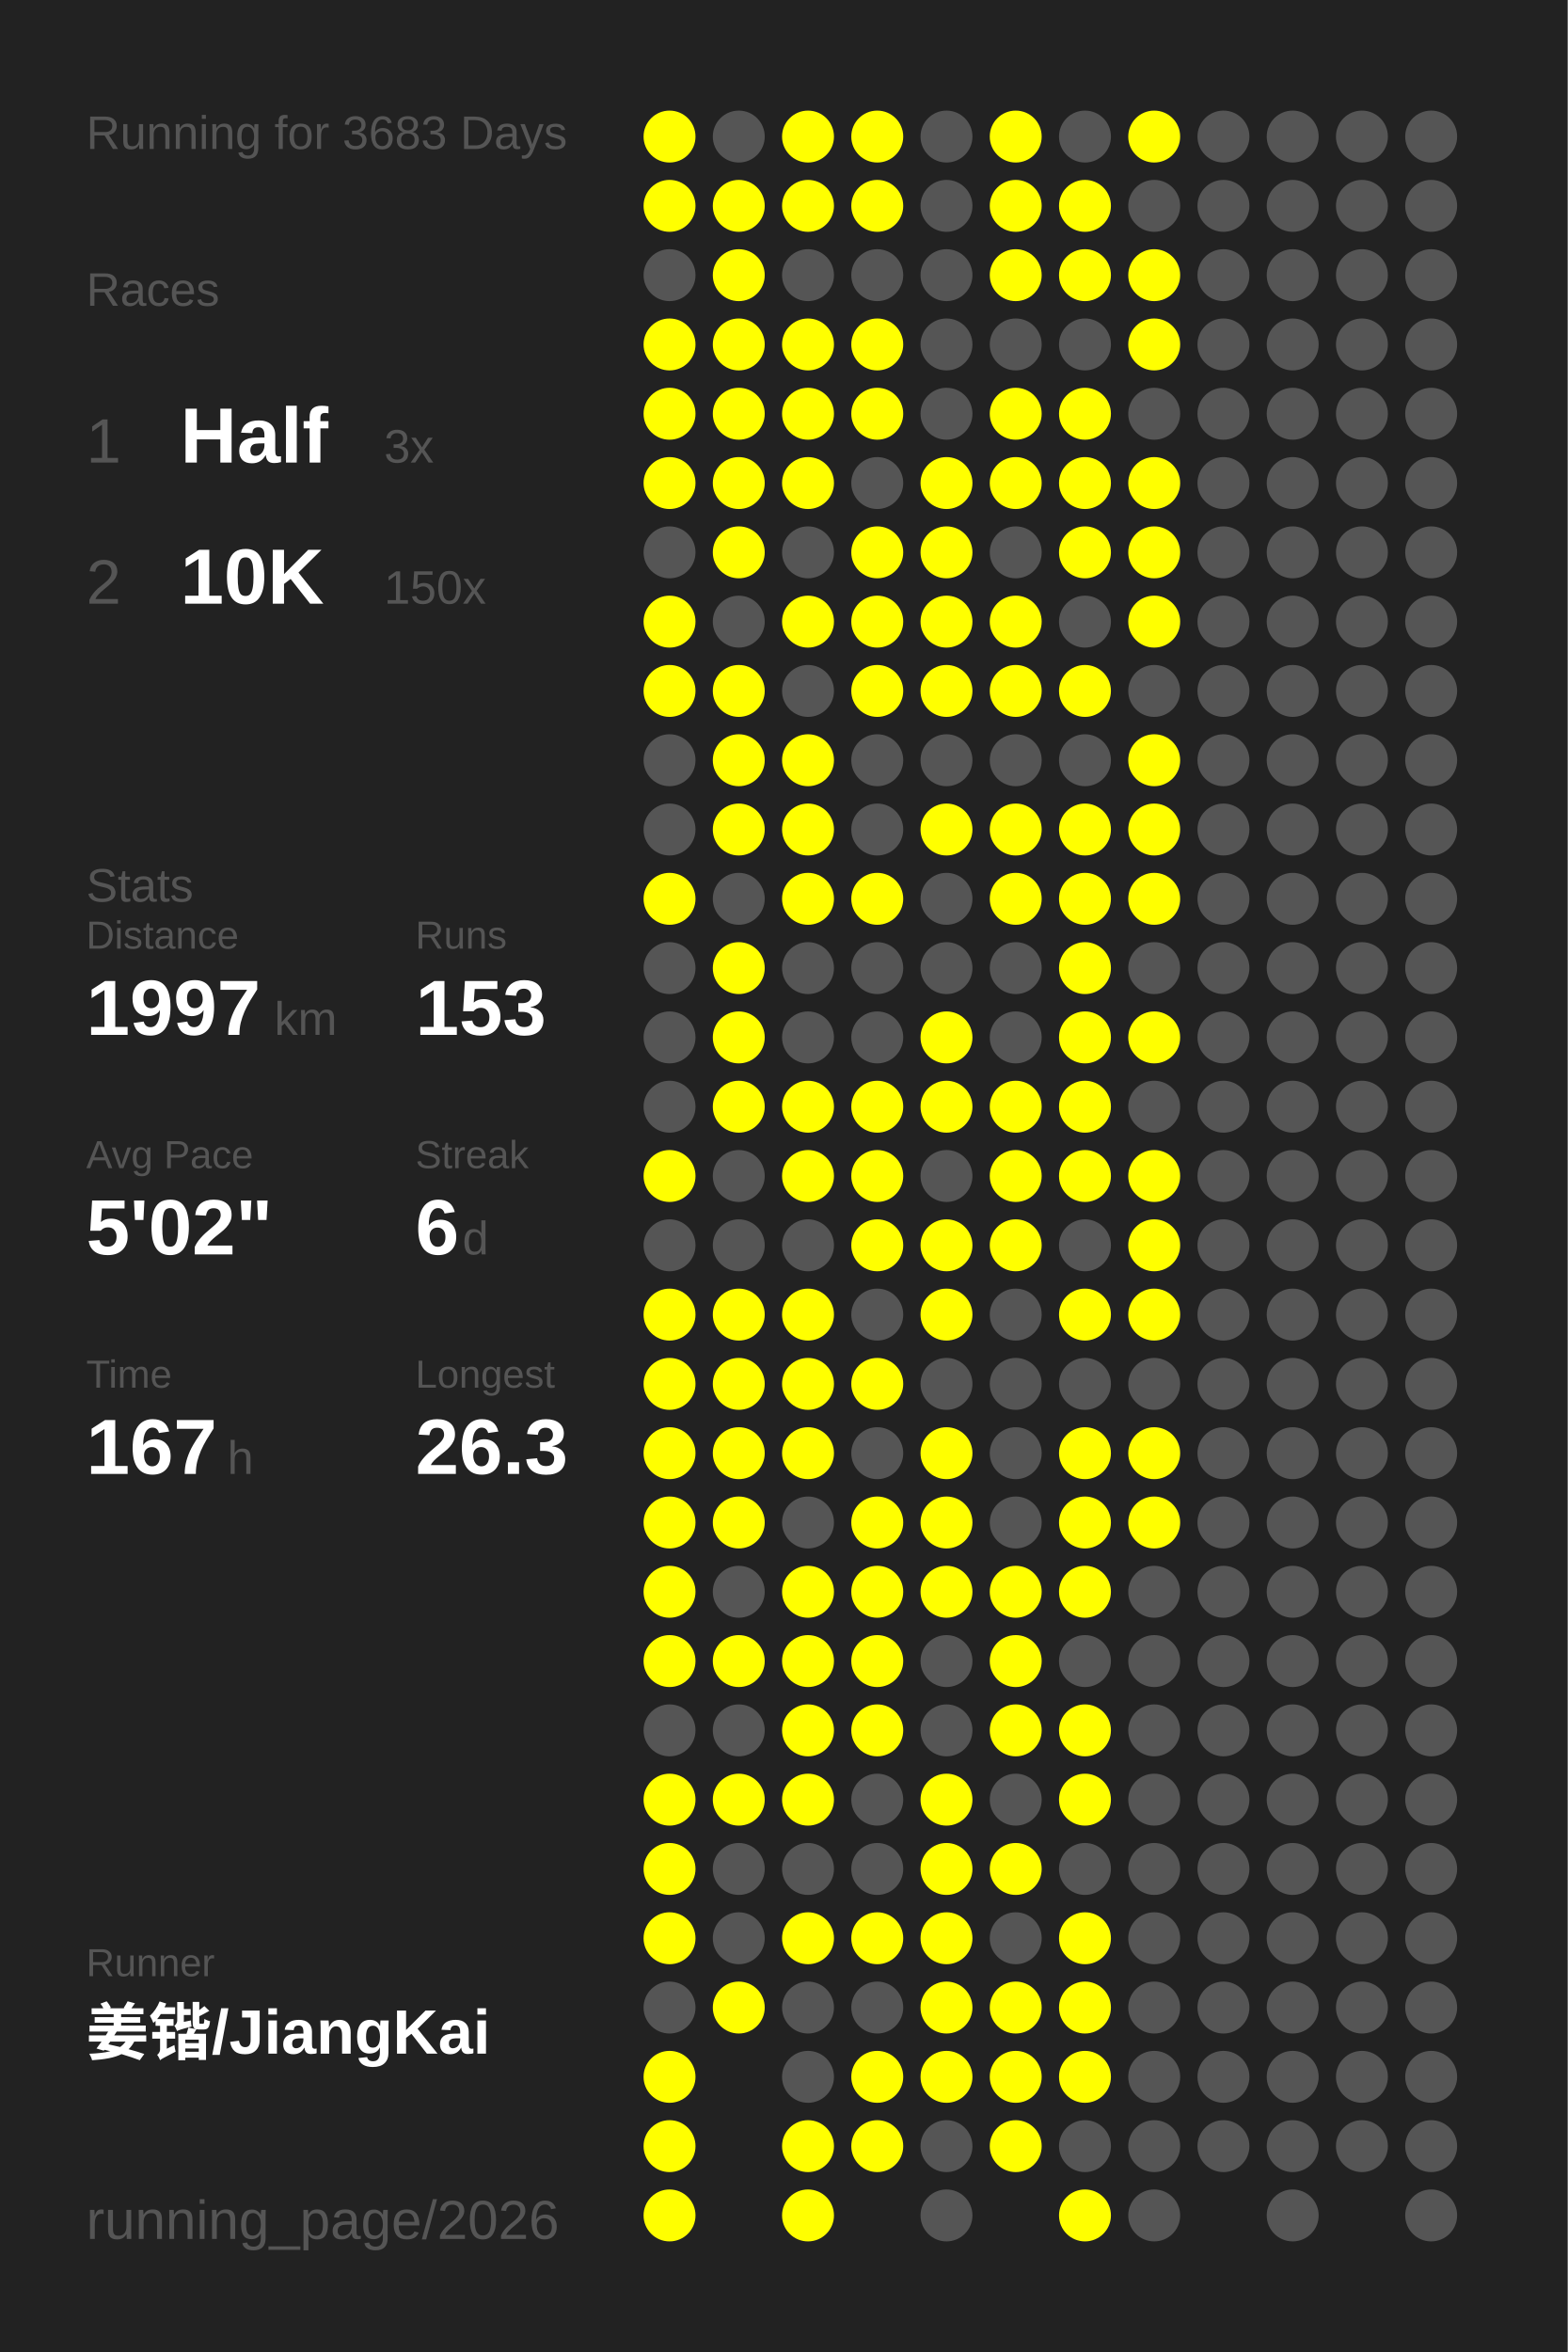
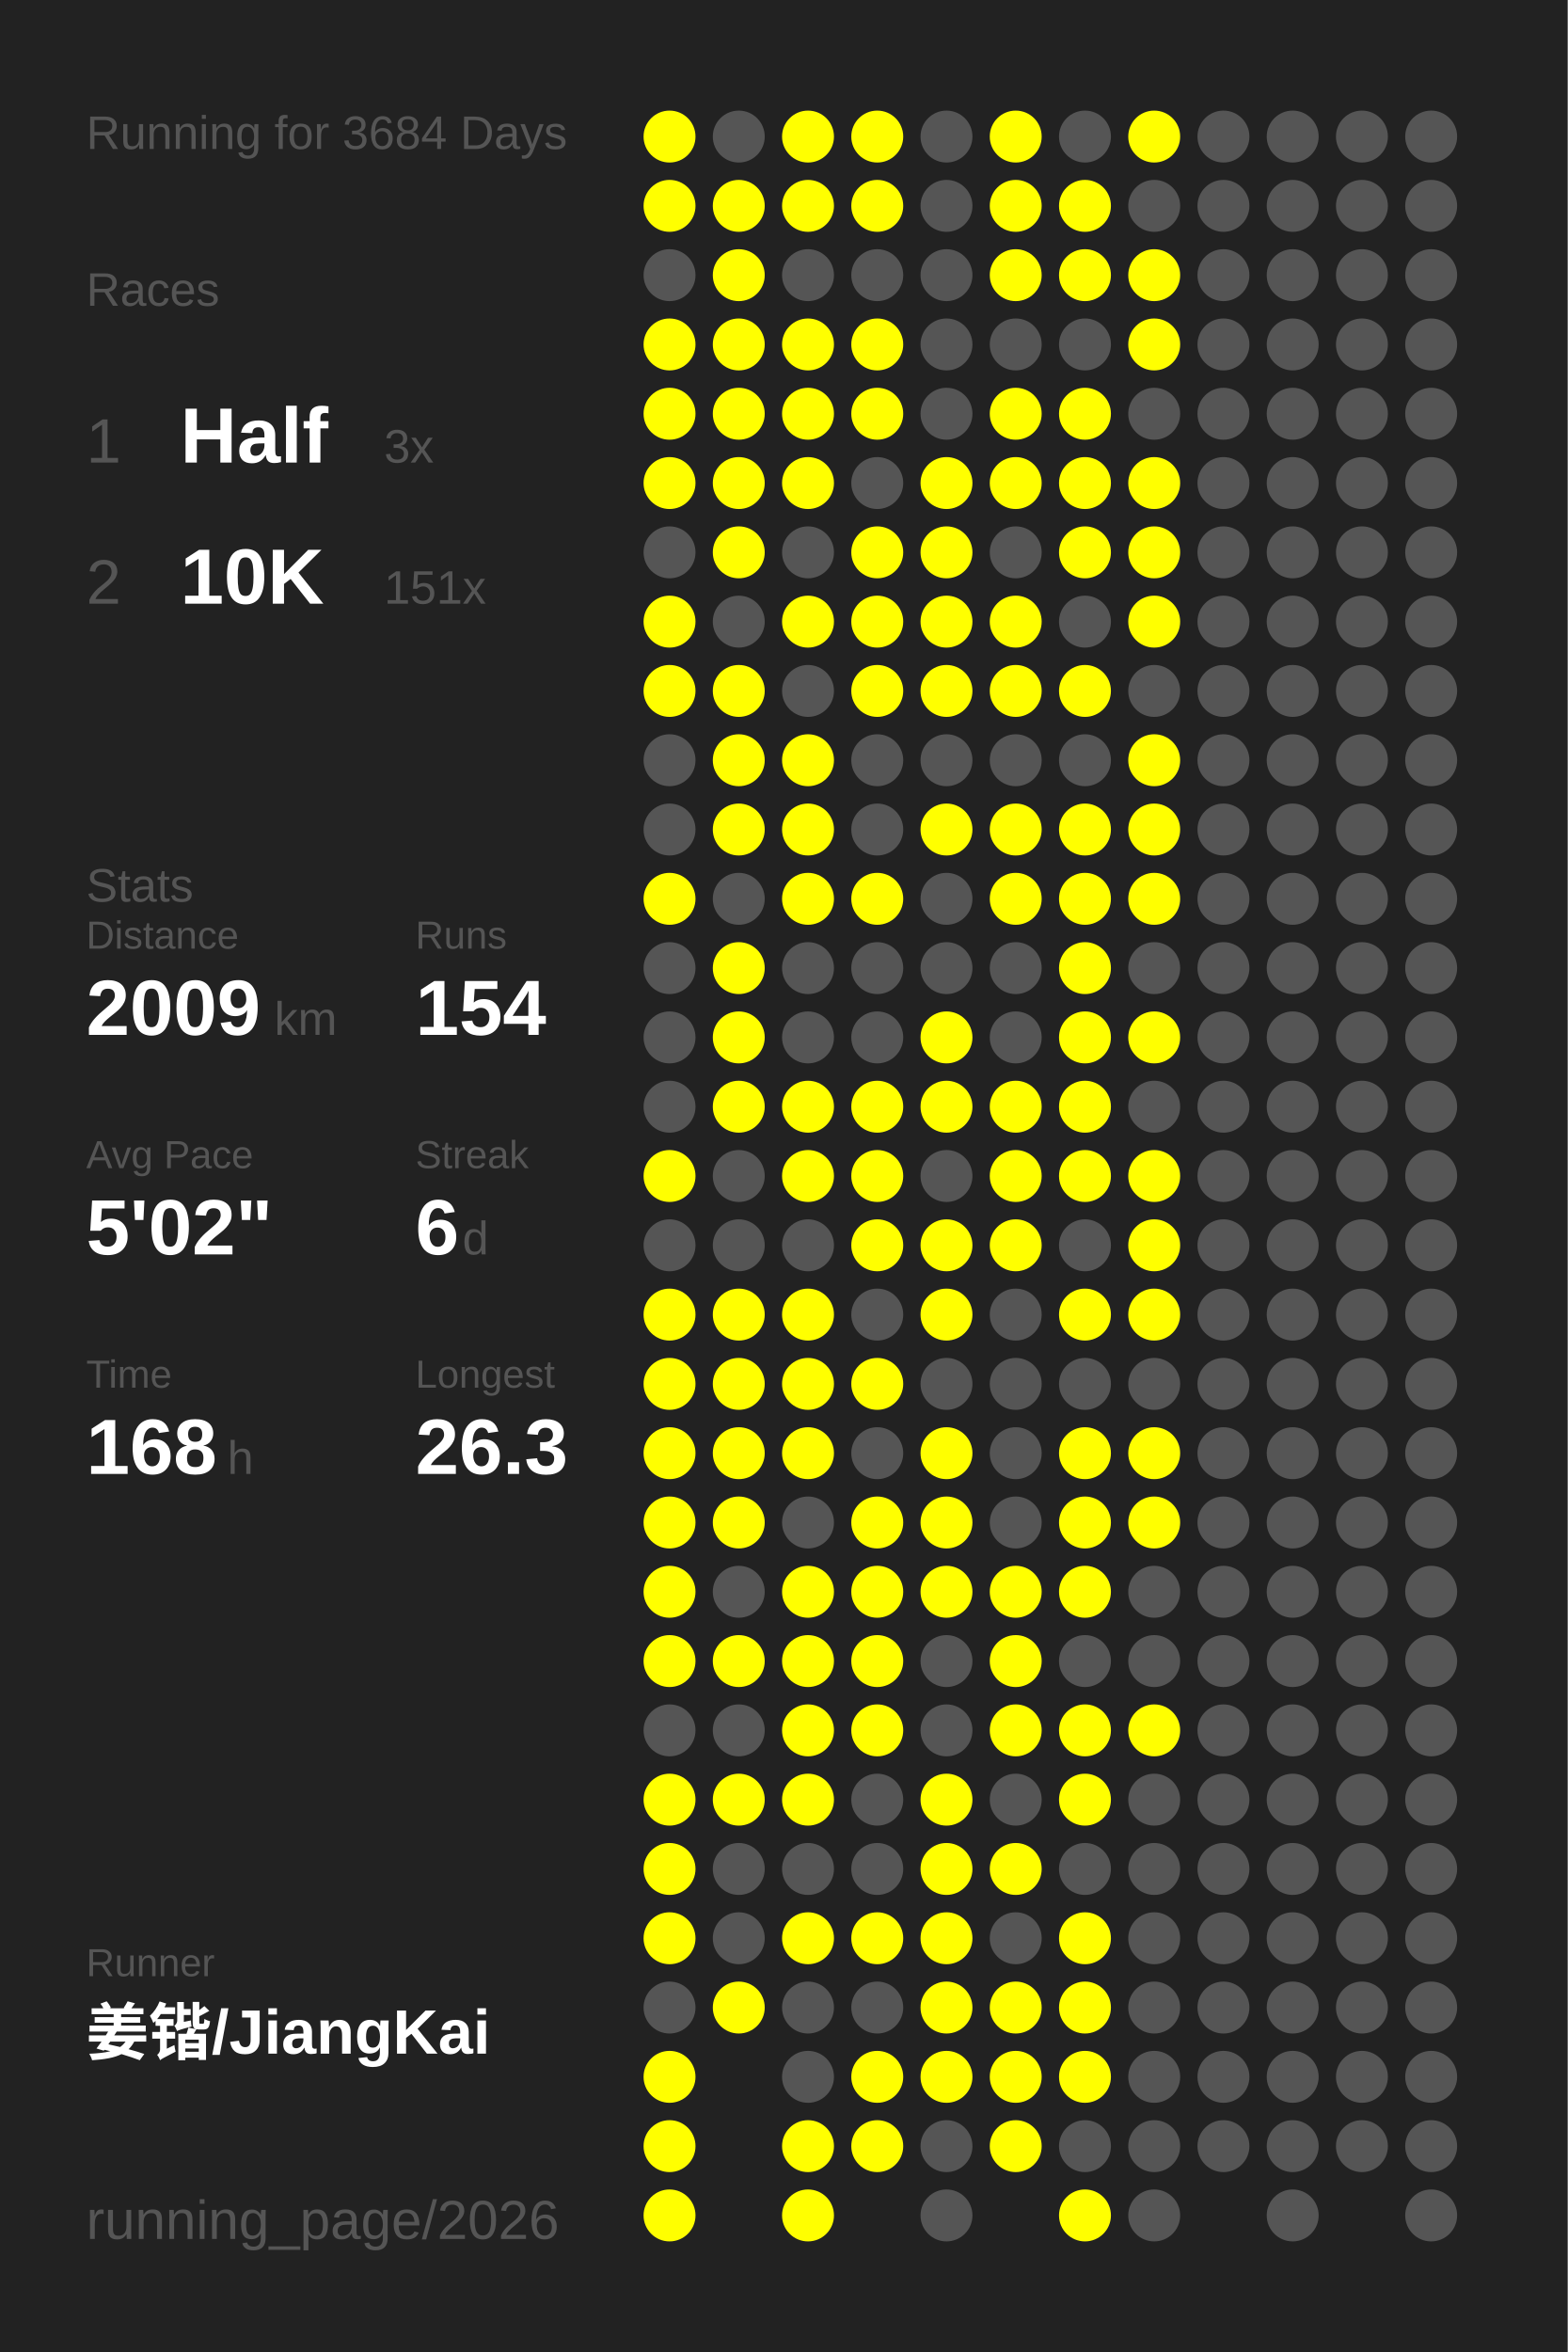
<svg xmlns="http://www.w3.org/2000/svg" baseProfile="full" height="300mm" version="1.1" viewBox="0,0,200,300" width="200mm">
  <defs />
  <rect fill="#222222" height="300" width="200" x="0" y="0" />
-   <text fill="#555555" style="font-size:6px; font-family:Arial;" x="11" y="19">Running for 3683 Days</text>
+   <text fill="#555555" style="font-size:6px; font-family:Arial;" x="11" y="19">Running for 3684 Days</text>
  <text fill="#555555" style="font-size:6px; font-family:Arial;" x="11" y="39">Races</text>
  <text fill="#555555" style="font-size:8px; font-family:Arial;" x="11" y="59">1</text>
  <text fill="#FFFFFF" style="font-size:10px; font-family:Arial; font-weight:bold;" x="23" y="59">Half</text>
  <text fill="#555555" style="font-size:6px; font-family:Arial;" x="49" y="59">3x</text>
  <text fill="#555555" style="font-size:8px; font-family:Arial;" x="11" y="77">2</text>
  <text fill="#FFFFFF" style="font-size:10px; font-family:Arial; font-weight:bold;" x="23" y="77">10K</text>
-   <text fill="#555555" style="font-size:6px; font-family:Arial;" x="49" y="77">150x</text>
+   <text fill="#555555" style="font-size:6px; font-family:Arial;" x="49" y="77">151x</text>
  <text fill="#555555" style="font-size:6px; font-family:Arial;" x="11" y="115">Stats</text>
  <text fill="#555555" style="font-size:5px; font-family:Arial;" x="11" y="121">Distance</text>
-   <text fill="#FFFFFF" style="font-size:10px; font-family:Arial; font-weight:bold;" x="11" y="132">1997</text>
+   <text fill="#FFFFFF" style="font-size:10px; font-family:Arial; font-weight:bold;" x="11" y="132">2009</text>
  <text fill="#555555" style="font-size:6px; font-family:Arial;" x="35" y="132">km</text>
  <text fill="#555555" style="font-size:5px; font-family:Arial;" x="53" y="121">Runs</text>
-   <text fill="#FFFFFF" style="font-size:10px; font-family:Arial; font-weight:bold;" x="53" y="132">153</text>
+   <text fill="#FFFFFF" style="font-size:10px; font-family:Arial; font-weight:bold;" x="53" y="132">154</text>
  <text fill="#555555" style="font-size:5px; font-family:Arial;" x="11" y="149">Avg Pace</text>
  <text fill="#FFFFFF" style="font-size:10px; font-family:Arial; font-weight:bold;" x="11" y="160">5'02"</text>
  <text fill="#555555" style="font-size:5px; font-family:Arial;" x="53" y="149">Streak</text>
  <text fill="#FFFFFF" style="font-size:10px; font-family:Arial; font-weight:bold;" x="53" y="160">6</text>
  <text fill="#555555" style="font-size:6px; font-family:Arial;" x="59" y="160">d</text>
  <text fill="#555555" style="font-size:5px; font-family:Arial;" x="11" y="177">Time</text>
-   <text fill="#FFFFFF" style="font-size:10px; font-family:Arial; font-weight:bold;" x="11" y="188">167</text>
+   <text fill="#FFFFFF" style="font-size:10px; font-family:Arial; font-weight:bold;" x="11" y="188">168</text>
  <text fill="#555555" style="font-size:6px; font-family:Arial;" x="29" y="188">h</text>
  <text fill="#555555" style="font-size:5px; font-family:Arial;" x="53" y="177">Longest</text>
  <text fill="#FFFFFF" style="font-size:10px; font-family:Arial; font-weight:bold;" x="53" y="188">26.3</text>
  <text fill="#555555" style="font-size:5px; font-family:Arial;" x="11" y="252.065">Runner</text>
  <text fill="#FFFFFF" style="font-size:8px; font-family:Arial; font-weight:bold;" x="11" y="262.065">姜锴/JiangKai</text>
  <text fill="#555555" style="font-size:7px; font-family:Arial;" x="11" y="285.581">running_page/2026</text>
  <circle cx="85.417" cy="17.419" fill="#FFFF00" r="3.312" />
  <circle cx="85.417" cy="26.258" fill="#FFFF00" r="3.312" />
  <circle cx="85.417" cy="35.097" fill="#555555" r="3.312" />
  <circle cx="85.417" cy="43.935" fill="#FFFF00" r="3.312" />
  <circle cx="85.417" cy="52.774" fill="#FFFF00" r="3.312" />
  <circle cx="85.417" cy="61.613" fill="#FFFF00" r="3.312" />
  <circle cx="85.417" cy="70.452" fill="#555555" r="3.312" />
  <circle cx="85.417" cy="79.29" fill="#FFFF00" r="3.312" />
  <circle cx="85.417" cy="88.129" fill="#FFFF00" r="3.312" />
  <circle cx="85.417" cy="96.968" fill="#555555" r="3.312" />
  <circle cx="85.417" cy="105.806" fill="#555555" r="3.312" />
  <circle cx="85.417" cy="114.645" fill="#FFFF00" r="3.312" />
  <circle cx="85.417" cy="123.484" fill="#555555" r="3.312" />
  <circle cx="85.417" cy="132.323" fill="#555555" r="3.312" />
  <circle cx="85.417" cy="141.161" fill="#555555" r="3.312" />
  <circle cx="85.417" cy="150" fill="#FFFF00" r="3.312" />
  <circle cx="85.417" cy="158.839" fill="#555555" r="3.312" />
  <circle cx="85.417" cy="167.677" fill="#FFFF00" r="3.312" />
  <circle cx="85.417" cy="176.516" fill="#FFFF00" r="3.312" />
  <circle cx="85.417" cy="185.355" fill="#FFFF00" r="3.312" />
  <circle cx="85.417" cy="194.194" fill="#FFFF00" r="3.312" />
  <circle cx="85.417" cy="203.032" fill="#FFFF00" r="3.312" />
  <circle cx="85.417" cy="211.871" fill="#FFFF00" r="3.312" />
  <circle cx="85.417" cy="220.71" fill="#555555" r="3.312" />
  <circle cx="85.417" cy="229.548" fill="#FFFF00" r="3.312" />
  <circle cx="85.417" cy="238.387" fill="#FFFF00" r="3.312" />
  <circle cx="85.417" cy="247.226" fill="#FFFF00" r="3.312" />
  <circle cx="85.417" cy="256.065" fill="#555555" r="3.312" />
  <circle cx="85.417" cy="264.903" fill="#FFFF00" r="3.312" />
  <circle cx="85.417" cy="273.742" fill="#FFFF00" r="3.312" />
  <circle cx="85.417" cy="282.581" fill="#FFFF00" r="3.312" />
  <circle cx="94.25" cy="17.419" fill="#555555" r="3.312" />
  <circle cx="94.25" cy="26.258" fill="#FFFF00" r="3.312" />
  <circle cx="94.25" cy="35.097" fill="#FFFF00" r="3.312" />
  <circle cx="94.25" cy="43.935" fill="#FFFF00" r="3.312" />
  <circle cx="94.25" cy="52.774" fill="#FFFF00" r="3.312" />
  <circle cx="94.25" cy="61.613" fill="#FFFF00" r="3.312" />
  <circle cx="94.25" cy="70.452" fill="#FFFF00" r="3.312" />
  <circle cx="94.25" cy="79.29" fill="#555555" r="3.312" />
  <circle cx="94.25" cy="88.129" fill="#FFFF00" r="3.312" />
  <circle cx="94.25" cy="96.968" fill="#FFFF00" r="3.312" />
  <circle cx="94.25" cy="105.806" fill="#FFFF00" r="3.312" />
  <circle cx="94.25" cy="114.645" fill="#555555" r="3.312" />
  <circle cx="94.25" cy="123.484" fill="#FFFF00" r="3.312" />
  <circle cx="94.25" cy="132.323" fill="#FFFF00" r="3.312" />
  <circle cx="94.25" cy="141.161" fill="#FFFF00" r="3.312" />
  <circle cx="94.25" cy="150" fill="#555555" r="3.312" />
  <circle cx="94.25" cy="158.839" fill="#555555" r="3.312" />
  <circle cx="94.25" cy="167.677" fill="#FFFF00" r="3.312" />
  <circle cx="94.25" cy="176.516" fill="#FFFF00" r="3.312" />
  <circle cx="94.25" cy="185.355" fill="#FFFF00" r="3.312" />
  <circle cx="94.25" cy="194.194" fill="#FFFF00" r="3.312" />
  <circle cx="94.25" cy="203.032" fill="#555555" r="3.312" />
  <circle cx="94.25" cy="211.871" fill="#FFFF00" r="3.312" />
  <circle cx="94.25" cy="220.71" fill="#555555" r="3.312" />
  <circle cx="94.25" cy="229.548" fill="#FFFF00" r="3.312" />
  <circle cx="94.25" cy="238.387" fill="#555555" r="3.312" />
  <circle cx="94.25" cy="247.226" fill="#555555" r="3.312" />
  <circle cx="94.25" cy="256.065" fill="#FFFF00" r="3.312" />
  <circle cx="103.083" cy="17.419" fill="#FFFF00" r="3.312" />
  <circle cx="103.083" cy="26.258" fill="#FFFF00" r="3.312" />
  <circle cx="103.083" cy="35.097" fill="#555555" r="3.312" />
  <circle cx="103.083" cy="43.935" fill="#FFFF00" r="3.312" />
  <circle cx="103.083" cy="52.774" fill="#FFFF00" r="3.312" />
  <circle cx="103.083" cy="61.613" fill="#FFFF00" r="3.312" />
  <circle cx="103.083" cy="70.452" fill="#555555" r="3.312" />
  <circle cx="103.083" cy="79.29" fill="#FFFF00" r="3.312" />
  <circle cx="103.083" cy="88.129" fill="#555555" r="3.312" />
  <circle cx="103.083" cy="96.968" fill="#FFFF00" r="3.312" />
  <circle cx="103.083" cy="105.806" fill="#FFFF00" r="3.312" />
  <circle cx="103.083" cy="114.645" fill="#FFFF00" r="3.312" />
  <circle cx="103.083" cy="123.484" fill="#555555" r="3.312" />
  <circle cx="103.083" cy="132.323" fill="#555555" r="3.312" />
  <circle cx="103.083" cy="141.161" fill="#FFFF00" r="3.312" />
  <circle cx="103.083" cy="150" fill="#FFFF00" r="3.312" />
  <circle cx="103.083" cy="158.839" fill="#555555" r="3.312" />
  <circle cx="103.083" cy="167.677" fill="#FFFF00" r="3.312" />
  <circle cx="103.083" cy="176.516" fill="#FFFF00" r="3.312" />
  <circle cx="103.083" cy="185.355" fill="#FFFF00" r="3.312" />
  <circle cx="103.083" cy="194.194" fill="#555555" r="3.312" />
  <circle cx="103.083" cy="203.032" fill="#FFFF00" r="3.312" />
  <circle cx="103.083" cy="211.871" fill="#FFFF00" r="3.312" />
  <circle cx="103.083" cy="220.71" fill="#FFFF00" r="3.312" />
  <circle cx="103.083" cy="229.548" fill="#FFFF00" r="3.312" />
  <circle cx="103.083" cy="238.387" fill="#555555" r="3.312" />
  <circle cx="103.083" cy="247.226" fill="#FFFF00" r="3.312" />
  <circle cx="103.083" cy="256.065" fill="#555555" r="3.312" />
  <circle cx="103.083" cy="264.903" fill="#555555" r="3.312" />
  <circle cx="103.083" cy="273.742" fill="#FFFF00" r="3.312" />
  <circle cx="103.083" cy="282.581" fill="#FFFF00" r="3.312" />
  <circle cx="111.917" cy="17.419" fill="#FFFF00" r="3.312" />
  <circle cx="111.917" cy="26.258" fill="#FFFF00" r="3.312" />
  <circle cx="111.917" cy="35.097" fill="#555555" r="3.312" />
  <circle cx="111.917" cy="43.935" fill="#FFFF00" r="3.312" />
  <circle cx="111.917" cy="52.774" fill="#FFFF00" r="3.312" />
  <circle cx="111.917" cy="61.613" fill="#555555" r="3.312" />
  <circle cx="111.917" cy="70.452" fill="#FFFF00" r="3.312" />
  <circle cx="111.917" cy="79.29" fill="#FFFF00" r="3.312" />
  <circle cx="111.917" cy="88.129" fill="#FFFF00" r="3.312" />
  <circle cx="111.917" cy="96.968" fill="#555555" r="3.312" />
  <circle cx="111.917" cy="105.806" fill="#555555" r="3.312" />
  <circle cx="111.917" cy="114.645" fill="#FFFF00" r="3.312" />
  <circle cx="111.917" cy="123.484" fill="#555555" r="3.312" />
  <circle cx="111.917" cy="132.323" fill="#555555" r="3.312" />
  <circle cx="111.917" cy="141.161" fill="#FFFF00" r="3.312" />
  <circle cx="111.917" cy="150" fill="#FFFF00" r="3.312" />
  <circle cx="111.917" cy="158.839" fill="#FFFF00" r="3.312" />
  <circle cx="111.917" cy="167.677" fill="#555555" r="3.312" />
  <circle cx="111.917" cy="176.516" fill="#FFFF00" r="3.312" />
  <circle cx="111.917" cy="185.355" fill="#555555" r="3.312" />
  <circle cx="111.917" cy="194.194" fill="#FFFF00" r="3.312" />
  <circle cx="111.917" cy="203.032" fill="#FFFF00" r="3.312" />
  <circle cx="111.917" cy="211.871" fill="#FFFF00" r="3.312" />
  <circle cx="111.917" cy="220.71" fill="#FFFF00" r="3.312" />
  <circle cx="111.917" cy="229.548" fill="#555555" r="3.312" />
  <circle cx="111.917" cy="238.387" fill="#555555" r="3.312" />
  <circle cx="111.917" cy="247.226" fill="#FFFF00" r="3.312" />
  <circle cx="111.917" cy="256.065" fill="#555555" r="3.312" />
  <circle cx="111.917" cy="264.903" fill="#FFFF00" r="3.312" />
  <circle cx="111.917" cy="273.742" fill="#FFFF00" r="3.312" />
  <circle cx="120.75" cy="17.419" fill="#555555" r="3.312" />
  <circle cx="120.75" cy="26.258" fill="#555555" r="3.312" />
  <circle cx="120.75" cy="35.097" fill="#555555" r="3.312" />
  <circle cx="120.75" cy="43.935" fill="#555555" r="3.312" />
  <circle cx="120.75" cy="52.774" fill="#555555" r="3.312" />
  <circle cx="120.75" cy="61.613" fill="#FFFF00" r="3.312" />
  <circle cx="120.75" cy="70.452" fill="#FFFF00" r="3.312" />
  <circle cx="120.75" cy="79.29" fill="#FFFF00" r="3.312" />
  <circle cx="120.75" cy="88.129" fill="#FFFF00" r="3.312" />
  <circle cx="120.75" cy="96.968" fill="#555555" r="3.312" />
  <circle cx="120.75" cy="105.806" fill="#FFFF00" r="3.312" />
  <circle cx="120.75" cy="114.645" fill="#555555" r="3.312" />
  <circle cx="120.75" cy="123.484" fill="#555555" r="3.312" />
  <circle cx="120.75" cy="132.323" fill="#FFFF00" r="3.312" />
  <circle cx="120.75" cy="141.161" fill="#FFFF00" r="3.312" />
  <circle cx="120.75" cy="150" fill="#555555" r="3.312" />
  <circle cx="120.75" cy="158.839" fill="#FFFF00" r="3.312" />
  <circle cx="120.75" cy="167.677" fill="#FFFF00" r="3.312" />
  <circle cx="120.75" cy="176.516" fill="#555555" r="3.312" />
  <circle cx="120.75" cy="185.355" fill="#FFFF00" r="3.312" />
  <circle cx="120.75" cy="194.194" fill="#FFFF00" r="3.312" />
  <circle cx="120.75" cy="203.032" fill="#FFFF00" r="3.312" />
  <circle cx="120.75" cy="211.871" fill="#555555" r="3.312" />
  <circle cx="120.75" cy="220.71" fill="#555555" r="3.312" />
  <circle cx="120.75" cy="229.548" fill="#FFFF00" r="3.312" />
  <circle cx="120.75" cy="238.387" fill="#FFFF00" r="3.312" />
  <circle cx="120.75" cy="247.226" fill="#FFFF00" r="3.312" />
  <circle cx="120.75" cy="256.065" fill="#FFFF00" r="3.312" />
  <circle cx="120.75" cy="264.903" fill="#FFFF00" r="3.312" />
  <circle cx="120.75" cy="273.742" fill="#555555" r="3.312" />
  <circle cx="120.75" cy="282.581" fill="#555555" r="3.312" />
  <circle cx="129.583" cy="17.419" fill="#FFFF00" r="3.312" />
  <circle cx="129.583" cy="26.258" fill="#FFFF00" r="3.312" />
  <circle cx="129.583" cy="35.097" fill="#FFFF00" r="3.312" />
  <circle cx="129.583" cy="43.935" fill="#555555" r="3.312" />
  <circle cx="129.583" cy="52.774" fill="#FFFF00" r="3.312" />
  <circle cx="129.583" cy="61.613" fill="#FFFF00" r="3.312" />
  <circle cx="129.583" cy="70.452" fill="#555555" r="3.312" />
  <circle cx="129.583" cy="79.29" fill="#FFFF00" r="3.312" />
  <circle cx="129.583" cy="88.129" fill="#FFFF00" r="3.312" />
  <circle cx="129.583" cy="96.968" fill="#555555" r="3.312" />
  <circle cx="129.583" cy="105.806" fill="#FFFF00" r="3.312" />
  <circle cx="129.583" cy="114.645" fill="#FFFF00" r="3.312" />
  <circle cx="129.583" cy="123.484" fill="#555555" r="3.312" />
  <circle cx="129.583" cy="132.323" fill="#555555" r="3.312" />
  <circle cx="129.583" cy="141.161" fill="#FFFF00" r="3.312" />
  <circle cx="129.583" cy="150" fill="#FFFF00" r="3.312" />
  <circle cx="129.583" cy="158.839" fill="#FFFF00" r="3.312" />
  <circle cx="129.583" cy="167.677" fill="#555555" r="3.312" />
  <circle cx="129.583" cy="176.516" fill="#555555" r="3.312" />
  <circle cx="129.583" cy="185.355" fill="#555555" r="3.312" />
  <circle cx="129.583" cy="194.194" fill="#555555" r="3.312" />
  <circle cx="129.583" cy="203.032" fill="#FFFF00" r="3.312" />
  <circle cx="129.583" cy="211.871" fill="#FFFF00" r="3.312" />
  <circle cx="129.583" cy="220.71" fill="#FFFF00" r="3.312" />
  <circle cx="129.583" cy="229.548" fill="#555555" r="3.312" />
  <circle cx="129.583" cy="238.387" fill="#FFFF00" r="3.312" />
  <circle cx="129.583" cy="247.226" fill="#555555" r="3.312" />
  <circle cx="129.583" cy="256.065" fill="#FFFF00" r="3.312" />
  <circle cx="129.583" cy="264.903" fill="#FFFF00" r="3.312" />
  <circle cx="129.583" cy="273.742" fill="#FFFF00" r="3.312" />
  <circle cx="138.417" cy="17.419" fill="#555555" r="3.312" />
  <circle cx="138.417" cy="26.258" fill="#FFFF00" r="3.312" />
  <circle cx="138.417" cy="35.097" fill="#FFFF00" r="3.312" />
  <circle cx="138.417" cy="43.935" fill="#555555" r="3.312" />
  <circle cx="138.417" cy="52.774" fill="#FFFF00" r="3.312" />
  <circle cx="138.417" cy="61.613" fill="#FFFF00" r="3.312" />
  <circle cx="138.417" cy="70.452" fill="#FFFF00" r="3.312" />
  <circle cx="138.417" cy="79.29" fill="#555555" r="3.312" />
  <circle cx="138.417" cy="88.129" fill="#FFFF00" r="3.312" />
  <circle cx="138.417" cy="96.968" fill="#555555" r="3.312" />
  <circle cx="138.417" cy="105.806" fill="#FFFF00" r="3.312" />
  <circle cx="138.417" cy="114.645" fill="#FFFF00" r="3.312" />
  <circle cx="138.417" cy="123.484" fill="#FFFF00" r="3.312" />
  <circle cx="138.417" cy="132.323" fill="#FFFF00" r="3.312" />
  <circle cx="138.417" cy="141.161" fill="#FFFF00" r="3.312" />
  <circle cx="138.417" cy="150" fill="#FFFF00" r="3.312" />
  <circle cx="138.417" cy="158.839" fill="#555555" r="3.312" />
  <circle cx="138.417" cy="167.677" fill="#FFFF00" r="3.312" />
  <circle cx="138.417" cy="176.516" fill="#555555" r="3.312" />
  <circle cx="138.417" cy="185.355" fill="#FFFF00" r="3.312" />
  <circle cx="138.417" cy="194.194" fill="#FFFF00" r="3.312" />
  <circle cx="138.417" cy="203.032" fill="#FFFF00" r="3.312" />
  <circle cx="138.417" cy="211.871" fill="#555555" r="3.312" />
  <circle cx="138.417" cy="220.71" fill="#FFFF00" r="3.312" />
  <circle cx="138.417" cy="229.548" fill="#FFFF00" r="3.312" />
  <circle cx="138.417" cy="238.387" fill="#555555" r="3.312" />
  <circle cx="138.417" cy="247.226" fill="#FFFF00" r="3.312" />
  <circle cx="138.417" cy="256.065" fill="#FFFF00" r="3.312" />
  <circle cx="138.417" cy="264.903" fill="#FFFF00" r="3.312" />
  <circle cx="138.417" cy="273.742" fill="#555555" r="3.312" />
  <circle cx="138.417" cy="282.581" fill="#FFFF00" r="3.312" />
  <circle cx="147.25" cy="17.419" fill="#FFFF00" r="3.312" />
  <circle cx="147.25" cy="26.258" fill="#555555" r="3.312" />
  <circle cx="147.25" cy="35.097" fill="#FFFF00" r="3.312" />
  <circle cx="147.25" cy="43.935" fill="#FFFF00" r="3.312" />
  <circle cx="147.25" cy="52.774" fill="#555555" r="3.312" />
  <circle cx="147.25" cy="61.613" fill="#FFFF00" r="3.312" />
  <circle cx="147.25" cy="70.452" fill="#FFFF00" r="3.312" />
  <circle cx="147.25" cy="79.29" fill="#FFFF00" r="3.312" />
  <circle cx="147.25" cy="88.129" fill="#555555" r="3.312" />
  <circle cx="147.25" cy="96.968" fill="#FFFF00" r="3.312" />
  <circle cx="147.25" cy="105.806" fill="#FFFF00" r="3.312" />
  <circle cx="147.25" cy="114.645" fill="#FFFF00" r="3.312" />
  <circle cx="147.25" cy="123.484" fill="#555555" r="3.312" />
  <circle cx="147.25" cy="132.323" fill="#FFFF00" r="3.312" />
  <circle cx="147.25" cy="141.161" fill="#555555" r="3.312" />
  <circle cx="147.25" cy="150" fill="#FFFF00" r="3.312" />
  <circle cx="147.25" cy="158.839" fill="#FFFF00" r="3.312" />
  <circle cx="147.25" cy="167.677" fill="#FFFF00" r="3.312" />
  <circle cx="147.25" cy="176.516" fill="#555555" r="3.312" />
  <circle cx="147.25" cy="185.355" fill="#FFFF00" r="3.312" />
  <circle cx="147.25" cy="194.194" fill="#FFFF00" r="3.312" />
  <circle cx="147.25" cy="203.032" fill="#555555" r="3.312" />
  <circle cx="147.25" cy="211.871" fill="#555555" r="3.312" />
-   <circle cx="147.25" cy="220.71" fill="#555555" r="3.312" />
+   <circle cx="147.25" cy="220.71" fill="#FFFF00" r="3.312" />
  <circle cx="147.25" cy="229.548" fill="#555555" r="3.312" />
  <circle cx="147.25" cy="238.387" fill="#555555" r="3.312" />
  <circle cx="147.25" cy="247.226" fill="#555555" r="3.312" />
  <circle cx="147.25" cy="256.065" fill="#555555" r="3.312" />
  <circle cx="147.25" cy="264.903" fill="#555555" r="3.312" />
  <circle cx="147.25" cy="273.742" fill="#555555" r="3.312" />
  <circle cx="147.25" cy="282.581" fill="#555555" r="3.312" />
  <circle cx="156.083" cy="17.419" fill="#555555" r="3.312" />
  <circle cx="156.083" cy="26.258" fill="#555555" r="3.312" />
  <circle cx="156.083" cy="35.097" fill="#555555" r="3.312" />
  <circle cx="156.083" cy="43.935" fill="#555555" r="3.312" />
  <circle cx="156.083" cy="52.774" fill="#555555" r="3.312" />
  <circle cx="156.083" cy="61.613" fill="#555555" r="3.312" />
  <circle cx="156.083" cy="70.452" fill="#555555" r="3.312" />
  <circle cx="156.083" cy="79.29" fill="#555555" r="3.312" />
  <circle cx="156.083" cy="88.129" fill="#555555" r="3.312" />
  <circle cx="156.083" cy="96.968" fill="#555555" r="3.312" />
  <circle cx="156.083" cy="105.806" fill="#555555" r="3.312" />
  <circle cx="156.083" cy="114.645" fill="#555555" r="3.312" />
  <circle cx="156.083" cy="123.484" fill="#555555" r="3.312" />
  <circle cx="156.083" cy="132.323" fill="#555555" r="3.312" />
  <circle cx="156.083" cy="141.161" fill="#555555" r="3.312" />
  <circle cx="156.083" cy="150" fill="#555555" r="3.312" />
  <circle cx="156.083" cy="158.839" fill="#555555" r="3.312" />
  <circle cx="156.083" cy="167.677" fill="#555555" r="3.312" />
  <circle cx="156.083" cy="176.516" fill="#555555" r="3.312" />
  <circle cx="156.083" cy="185.355" fill="#555555" r="3.312" />
  <circle cx="156.083" cy="194.194" fill="#555555" r="3.312" />
  <circle cx="156.083" cy="203.032" fill="#555555" r="3.312" />
  <circle cx="156.083" cy="211.871" fill="#555555" r="3.312" />
  <circle cx="156.083" cy="220.71" fill="#555555" r="3.312" />
  <circle cx="156.083" cy="229.548" fill="#555555" r="3.312" />
  <circle cx="156.083" cy="238.387" fill="#555555" r="3.312" />
  <circle cx="156.083" cy="247.226" fill="#555555" r="3.312" />
  <circle cx="156.083" cy="256.065" fill="#555555" r="3.312" />
  <circle cx="156.083" cy="264.903" fill="#555555" r="3.312" />
  <circle cx="156.083" cy="273.742" fill="#555555" r="3.312" />
  <circle cx="164.917" cy="17.419" fill="#555555" r="3.312" />
  <circle cx="164.917" cy="26.258" fill="#555555" r="3.312" />
  <circle cx="164.917" cy="35.097" fill="#555555" r="3.312" />
  <circle cx="164.917" cy="43.935" fill="#555555" r="3.312" />
  <circle cx="164.917" cy="52.774" fill="#555555" r="3.312" />
  <circle cx="164.917" cy="61.613" fill="#555555" r="3.312" />
  <circle cx="164.917" cy="70.452" fill="#555555" r="3.312" />
  <circle cx="164.917" cy="79.29" fill="#555555" r="3.312" />
  <circle cx="164.917" cy="88.129" fill="#555555" r="3.312" />
  <circle cx="164.917" cy="96.968" fill="#555555" r="3.312" />
  <circle cx="164.917" cy="105.806" fill="#555555" r="3.312" />
  <circle cx="164.917" cy="114.645" fill="#555555" r="3.312" />
  <circle cx="164.917" cy="123.484" fill="#555555" r="3.312" />
  <circle cx="164.917" cy="132.323" fill="#555555" r="3.312" />
  <circle cx="164.917" cy="141.161" fill="#555555" r="3.312" />
  <circle cx="164.917" cy="150" fill="#555555" r="3.312" />
  <circle cx="164.917" cy="158.839" fill="#555555" r="3.312" />
  <circle cx="164.917" cy="167.677" fill="#555555" r="3.312" />
  <circle cx="164.917" cy="176.516" fill="#555555" r="3.312" />
  <circle cx="164.917" cy="185.355" fill="#555555" r="3.312" />
  <circle cx="164.917" cy="194.194" fill="#555555" r="3.312" />
  <circle cx="164.917" cy="203.032" fill="#555555" r="3.312" />
  <circle cx="164.917" cy="211.871" fill="#555555" r="3.312" />
  <circle cx="164.917" cy="220.71" fill="#555555" r="3.312" />
  <circle cx="164.917" cy="229.548" fill="#555555" r="3.312" />
  <circle cx="164.917" cy="238.387" fill="#555555" r="3.312" />
  <circle cx="164.917" cy="247.226" fill="#555555" r="3.312" />
  <circle cx="164.917" cy="256.065" fill="#555555" r="3.312" />
  <circle cx="164.917" cy="264.903" fill="#555555" r="3.312" />
  <circle cx="164.917" cy="273.742" fill="#555555" r="3.312" />
  <circle cx="164.917" cy="282.581" fill="#555555" r="3.312" />
  <circle cx="173.75" cy="17.419" fill="#555555" r="3.312" />
  <circle cx="173.75" cy="26.258" fill="#555555" r="3.312" />
  <circle cx="173.75" cy="35.097" fill="#555555" r="3.312" />
  <circle cx="173.75" cy="43.935" fill="#555555" r="3.312" />
  <circle cx="173.75" cy="52.774" fill="#555555" r="3.312" />
  <circle cx="173.75" cy="61.613" fill="#555555" r="3.312" />
  <circle cx="173.75" cy="70.452" fill="#555555" r="3.312" />
  <circle cx="173.75" cy="79.29" fill="#555555" r="3.312" />
  <circle cx="173.75" cy="88.129" fill="#555555" r="3.312" />
  <circle cx="173.75" cy="96.968" fill="#555555" r="3.312" />
  <circle cx="173.75" cy="105.806" fill="#555555" r="3.312" />
  <circle cx="173.75" cy="114.645" fill="#555555" r="3.312" />
  <circle cx="173.75" cy="123.484" fill="#555555" r="3.312" />
  <circle cx="173.75" cy="132.323" fill="#555555" r="3.312" />
  <circle cx="173.75" cy="141.161" fill="#555555" r="3.312" />
  <circle cx="173.75" cy="150" fill="#555555" r="3.312" />
  <circle cx="173.75" cy="158.839" fill="#555555" r="3.312" />
  <circle cx="173.75" cy="167.677" fill="#555555" r="3.312" />
  <circle cx="173.75" cy="176.516" fill="#555555" r="3.312" />
  <circle cx="173.75" cy="185.355" fill="#555555" r="3.312" />
  <circle cx="173.75" cy="194.194" fill="#555555" r="3.312" />
  <circle cx="173.75" cy="203.032" fill="#555555" r="3.312" />
  <circle cx="173.75" cy="211.871" fill="#555555" r="3.312" />
  <circle cx="173.75" cy="220.71" fill="#555555" r="3.312" />
  <circle cx="173.75" cy="229.548" fill="#555555" r="3.312" />
  <circle cx="173.75" cy="238.387" fill="#555555" r="3.312" />
  <circle cx="173.75" cy="247.226" fill="#555555" r="3.312" />
  <circle cx="173.75" cy="256.065" fill="#555555" r="3.312" />
  <circle cx="173.75" cy="264.903" fill="#555555" r="3.312" />
  <circle cx="173.75" cy="273.742" fill="#555555" r="3.312" />
  <circle cx="182.583" cy="17.419" fill="#555555" r="3.312" />
  <circle cx="182.583" cy="26.258" fill="#555555" r="3.312" />
  <circle cx="182.583" cy="35.097" fill="#555555" r="3.312" />
  <circle cx="182.583" cy="43.935" fill="#555555" r="3.312" />
  <circle cx="182.583" cy="52.774" fill="#555555" r="3.312" />
  <circle cx="182.583" cy="61.613" fill="#555555" r="3.312" />
  <circle cx="182.583" cy="70.452" fill="#555555" r="3.312" />
  <circle cx="182.583" cy="79.29" fill="#555555" r="3.312" />
  <circle cx="182.583" cy="88.129" fill="#555555" r="3.312" />
  <circle cx="182.583" cy="96.968" fill="#555555" r="3.312" />
  <circle cx="182.583" cy="105.806" fill="#555555" r="3.312" />
  <circle cx="182.583" cy="114.645" fill="#555555" r="3.312" />
  <circle cx="182.583" cy="123.484" fill="#555555" r="3.312" />
  <circle cx="182.583" cy="132.323" fill="#555555" r="3.312" />
  <circle cx="182.583" cy="141.161" fill="#555555" r="3.312" />
  <circle cx="182.583" cy="150" fill="#555555" r="3.312" />
  <circle cx="182.583" cy="158.839" fill="#555555" r="3.312" />
  <circle cx="182.583" cy="167.677" fill="#555555" r="3.312" />
  <circle cx="182.583" cy="176.516" fill="#555555" r="3.312" />
  <circle cx="182.583" cy="185.355" fill="#555555" r="3.312" />
  <circle cx="182.583" cy="194.194" fill="#555555" r="3.312" />
  <circle cx="182.583" cy="203.032" fill="#555555" r="3.312" />
  <circle cx="182.583" cy="211.871" fill="#555555" r="3.312" />
  <circle cx="182.583" cy="220.71" fill="#555555" r="3.312" />
  <circle cx="182.583" cy="229.548" fill="#555555" r="3.312" />
  <circle cx="182.583" cy="238.387" fill="#555555" r="3.312" />
  <circle cx="182.583" cy="247.226" fill="#555555" r="3.312" />
  <circle cx="182.583" cy="256.065" fill="#555555" r="3.312" />
  <circle cx="182.583" cy="264.903" fill="#555555" r="3.312" />
  <circle cx="182.583" cy="273.742" fill="#555555" r="3.312" />
  <circle cx="182.583" cy="282.581" fill="#555555" r="3.312" />
</svg>
